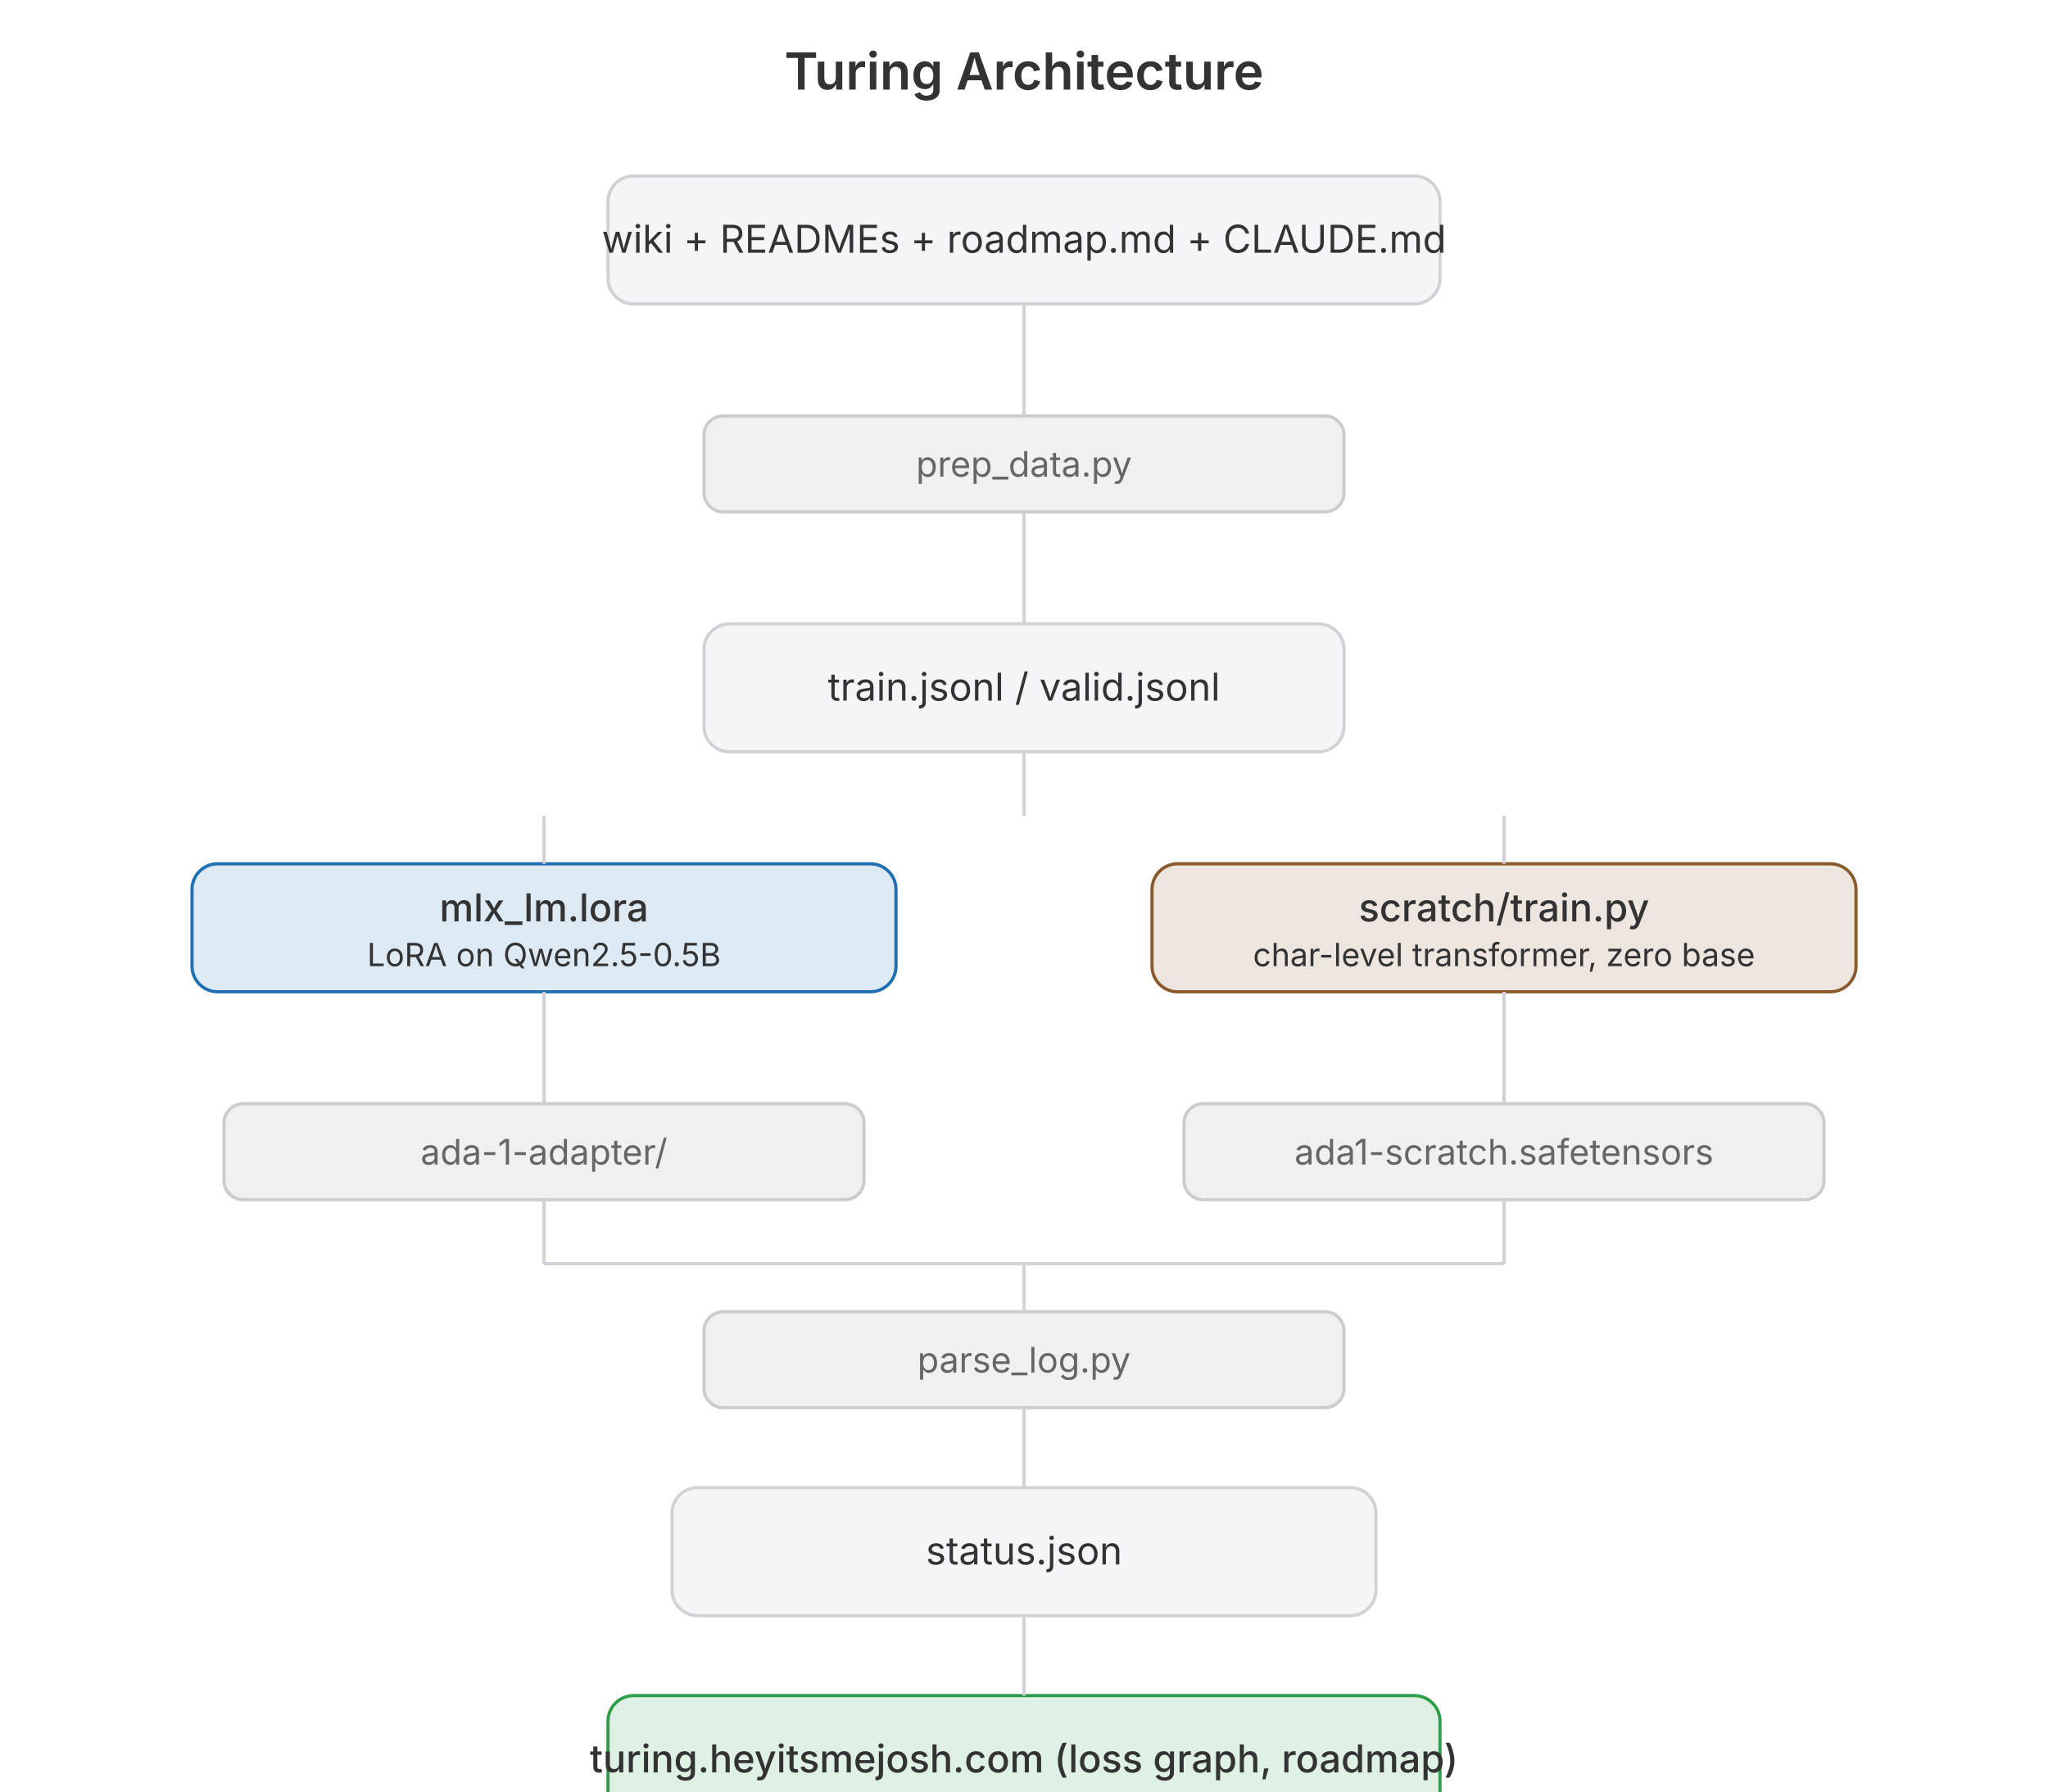
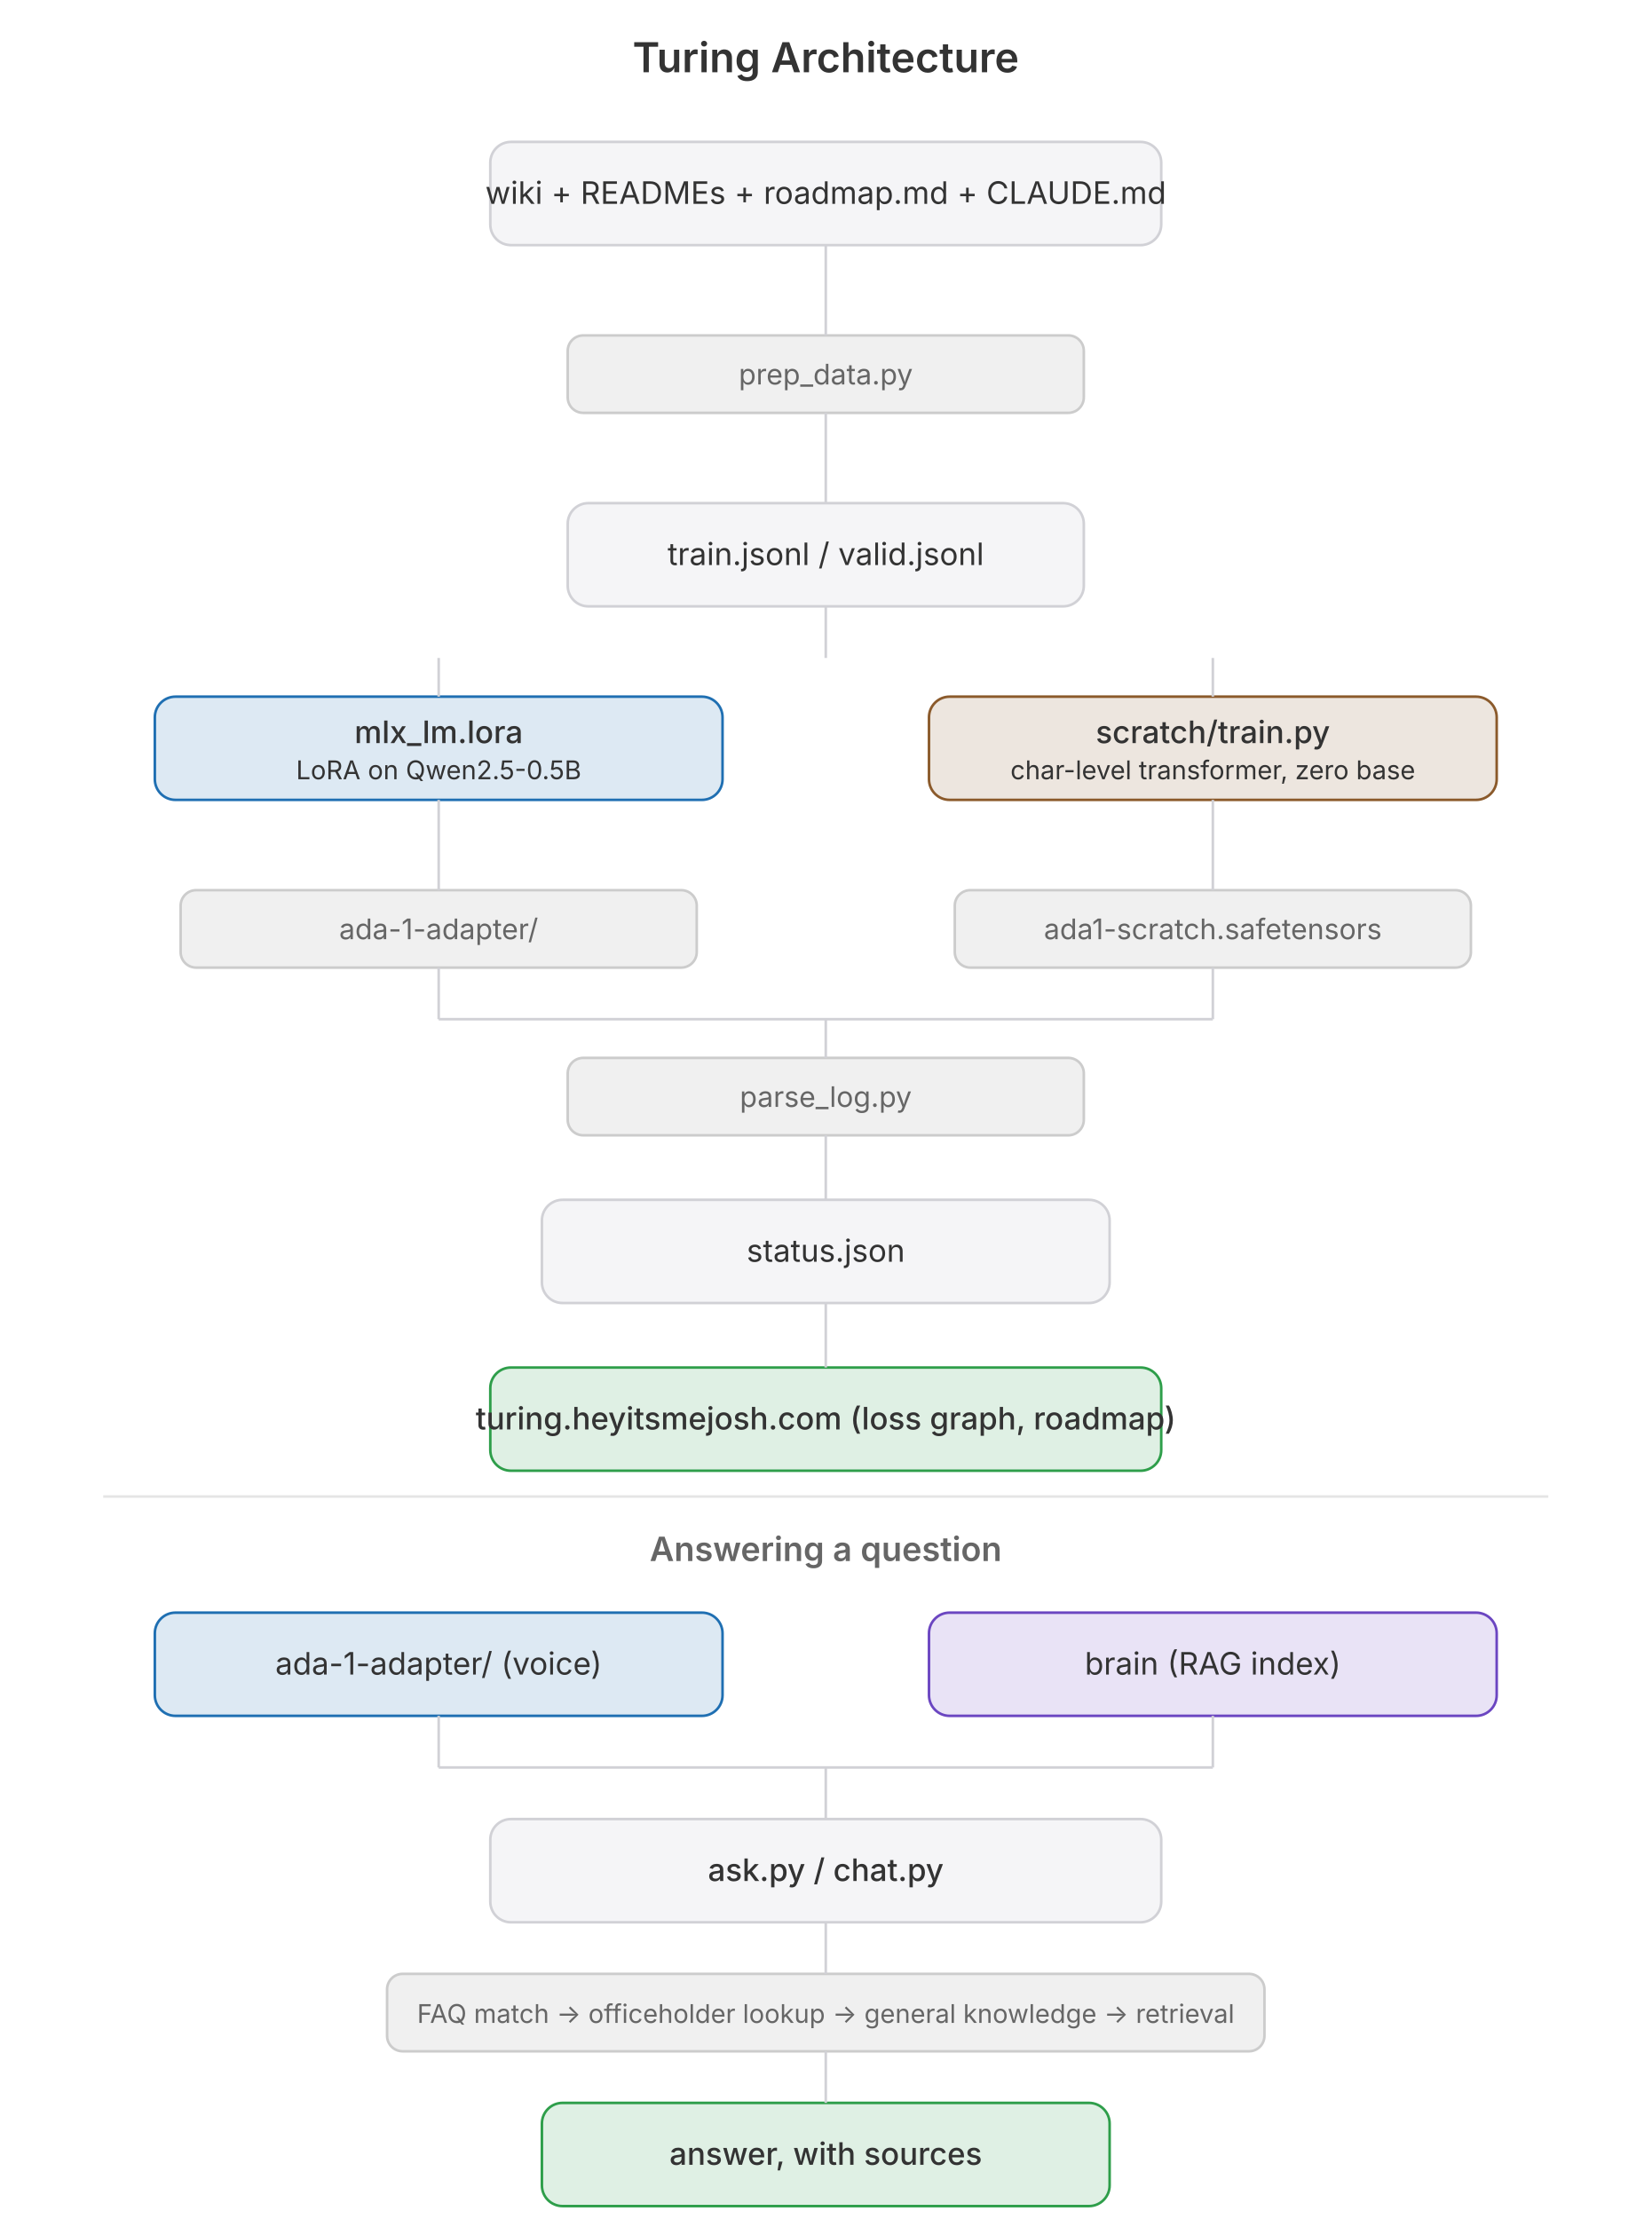
- <svg xmlns="http://www.w3.org/2000/svg" width="640" height="560" style="background:#fff;font-family:-apple-system,BlinkMacSystemFont,sans-serif" viewBox="0 0 640 560">
+ <svg xmlns="http://www.w3.org/2000/svg" width="640" height="860" style="background:#fff;font-family:-apple-system,BlinkMacSystemFont,sans-serif" viewBox="0 0 640 860">
  <text x="320" y="28" fill="#333" font-size="16" font-weight="600" text-anchor="middle">Turing Architecture</text>
  <rect width="260" height="40" x="190" y="55" fill="#f5f5f7" stroke="#d1d1d6" rx="8" />
  <text x="320" y="79" fill="#333" font-size="12" text-anchor="middle">wiki + READMEs + roadmap.md + CLAUDE.md</text>
  <rect width="200" height="30" x="220" y="130" fill="#f0f0f0" stroke="#ccc" rx="6" />
  <text x="320" y="149" fill="#666" font-size="11" text-anchor="middle">prep_data.py</text>
  <rect width="200" height="40" x="220" y="195" fill="#f5f5f7" stroke="#d1d1d6" rx="8" />
  <text x="320" y="219" fill="#333" font-size="12" text-anchor="middle">train.jsonl / valid.jsonl</text>
  <rect width="220" height="40" x="60" y="270" fill="#1f6fb2" fill-opacity=".15" stroke="#1f6fb2" rx="8" />
  <text x="170" y="288" fill="#333" font-size="12" font-weight="500" text-anchor="middle">mlx_lm.lora</text>
  <text x="170" y="302" fill="#333" font-size="10" text-anchor="middle">LoRA on Qwen2.5-0.5B</text>
  <rect width="220" height="40" x="360" y="270" fill="#8b5a2b" fill-opacity=".15" stroke="#8b5a2b" rx="8" />
  <text x="470" y="288" fill="#333" font-size="12" font-weight="500" text-anchor="middle">scratch/train.py</text>
  <text x="470" y="302" fill="#333" font-size="10" text-anchor="middle">char-level transformer, zero base</text>
  <rect width="200" height="30" x="70" y="345" fill="#f0f0f0" stroke="#ccc" rx="6" />
  <text x="170" y="364" fill="#666" font-size="11" text-anchor="middle">ada-1-adapter/</text>
  <rect width="200" height="30" x="370" y="345" fill="#f0f0f0" stroke="#ccc" rx="6" />
  <text x="470" y="364" fill="#666" font-size="11" text-anchor="middle">ada1-scratch.safetensors</text>
  <rect width="200" height="30" x="220" y="410" fill="#f0f0f0" stroke="#ccc" rx="6" />
  <text x="320" y="429" fill="#666" font-size="11" text-anchor="middle">parse_log.py</text>
  <rect width="220" height="40" x="210" y="465" fill="#f5f5f7" stroke="#d1d1d6" rx="8" />
  <text x="320" y="489" fill="#333" font-size="12" text-anchor="middle">status.json</text>
  <rect width="260" height="40" x="190" y="530" fill="#2e9e4a" fill-opacity=".15" stroke="#2e9e4a" rx="8" />
  <text x="320" y="554" fill="#333" font-size="12" font-weight="500" text-anchor="middle">turing.heyitsmejosh.com (loss graph, roadmap)</text>
  <path stroke="#d1d1d6" fill="none" d="M320 95V130M320 160V195M320 235V255M170 255V270M470 255V270M170 310V345M470 310V345M170 375V395M170 395H320M320 395V410M470 375V395M470 395H320M320 440V465M320 505V530" />
+   <line x1="40" y1="580" x2="600" y2="580" stroke="#e5e5e5" />
+   <text x="320" y="605" fill="#666" font-size="13" font-weight="600" text-anchor="middle">Answering a question</text>
+   <rect width="220" height="40" x="60" y="625" fill="#1f6fb2" fill-opacity=".15" stroke="#1f6fb2" rx="8" />
+   <text x="170" y="649" fill="#333" font-size="12" text-anchor="middle">ada-1-adapter/ (voice)</text>
+   <rect width="220" height="40" x="360" y="625" fill="#6b46c1" fill-opacity=".15" stroke="#6b46c1" rx="8" />
+   <text x="470" y="649" fill="#333" font-size="12" text-anchor="middle">brain (RAG index)</text>
+   <rect width="260" height="40" x="190" y="705" fill="#f5f5f7" stroke="#d1d1d6" rx="8" />
+   <text x="320" y="729" fill="#333" font-size="12" font-weight="500" text-anchor="middle">ask.py / chat.py</text>
+   <rect width="340" height="30" x="150" y="765" fill="#f0f0f0" stroke="#ccc" rx="6" />
+   <text x="320" y="784" fill="#666" font-size="10" text-anchor="middle">FAQ match → officeholder lookup → general knowledge → retrieval</text>
+   <rect width="220" height="40" x="210" y="815" fill="#2e9e4a" fill-opacity=".15" stroke="#2e9e4a" rx="8" />
+   <text x="320" y="839" fill="#333" font-size="12" font-weight="500" text-anchor="middle">answer, with sources</text>
+   <path stroke="#d1d1d6" fill="none" d="M170 665V685M170 685H320M320 685V705M470 665V685M470 685H320M320 745V765M320 795V815" />
</svg>
